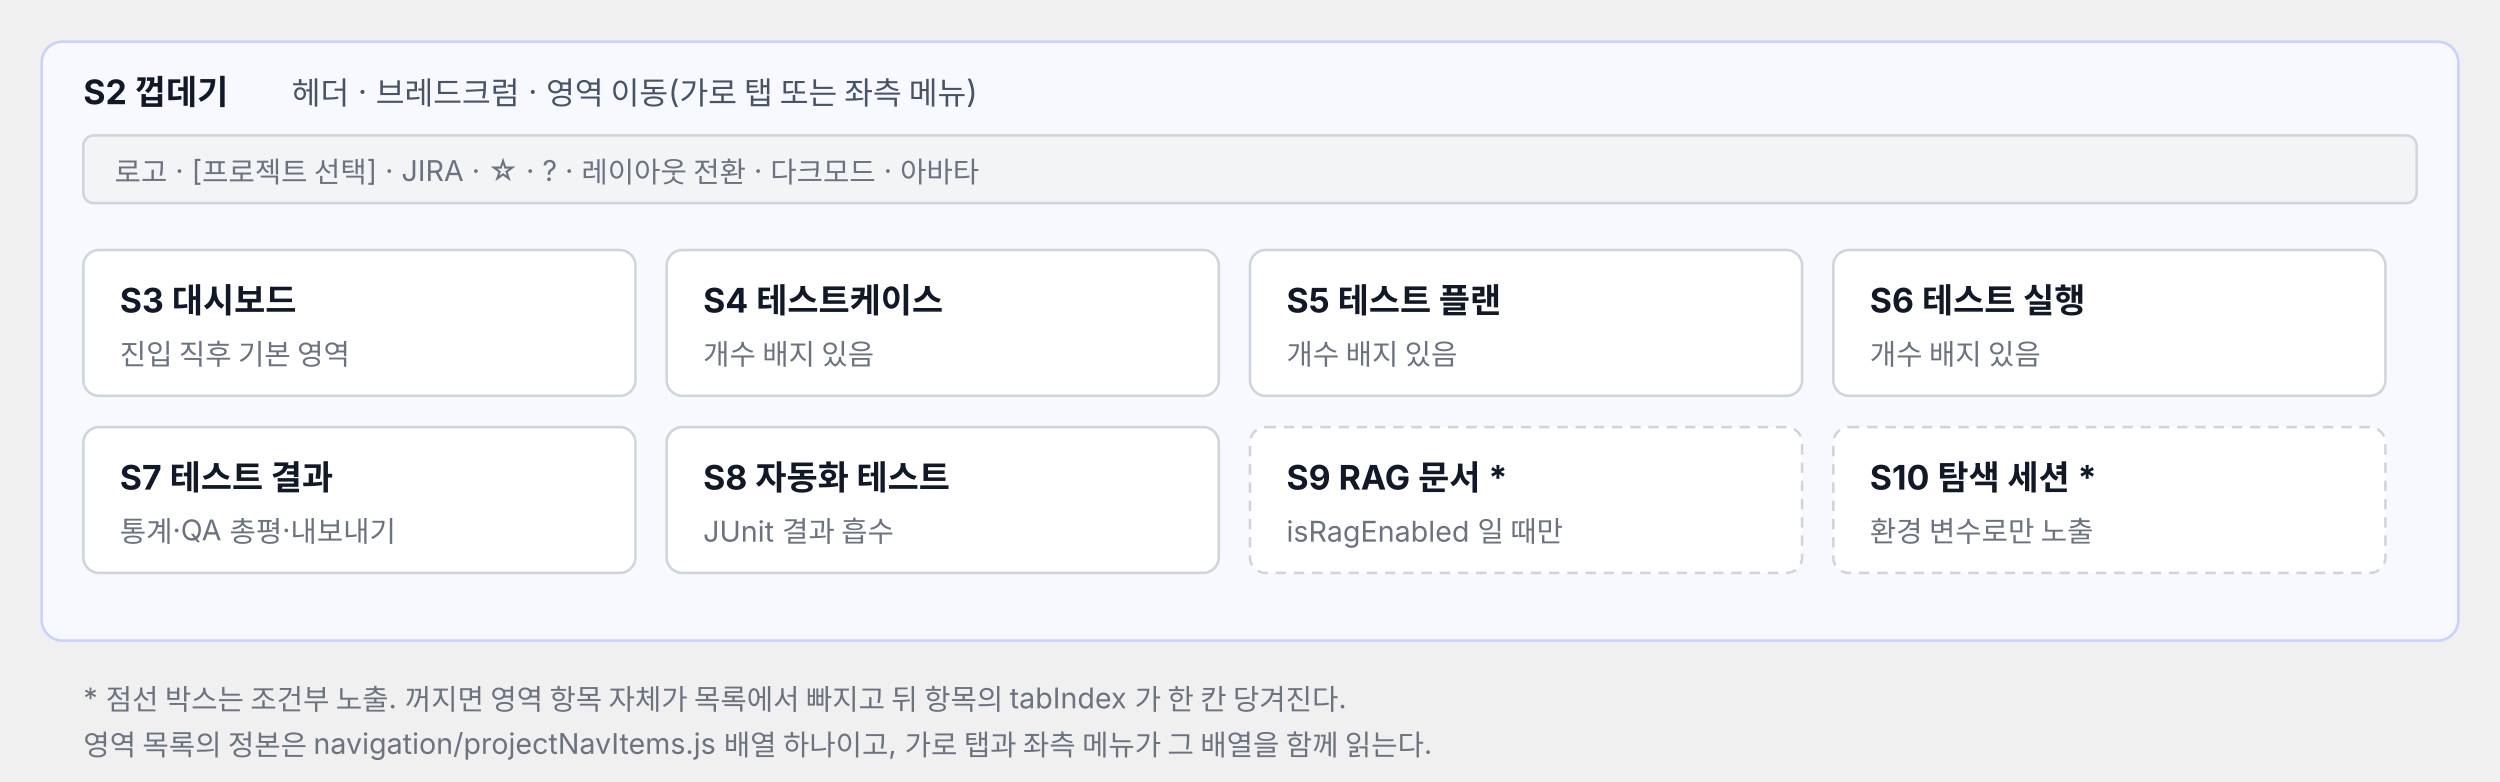
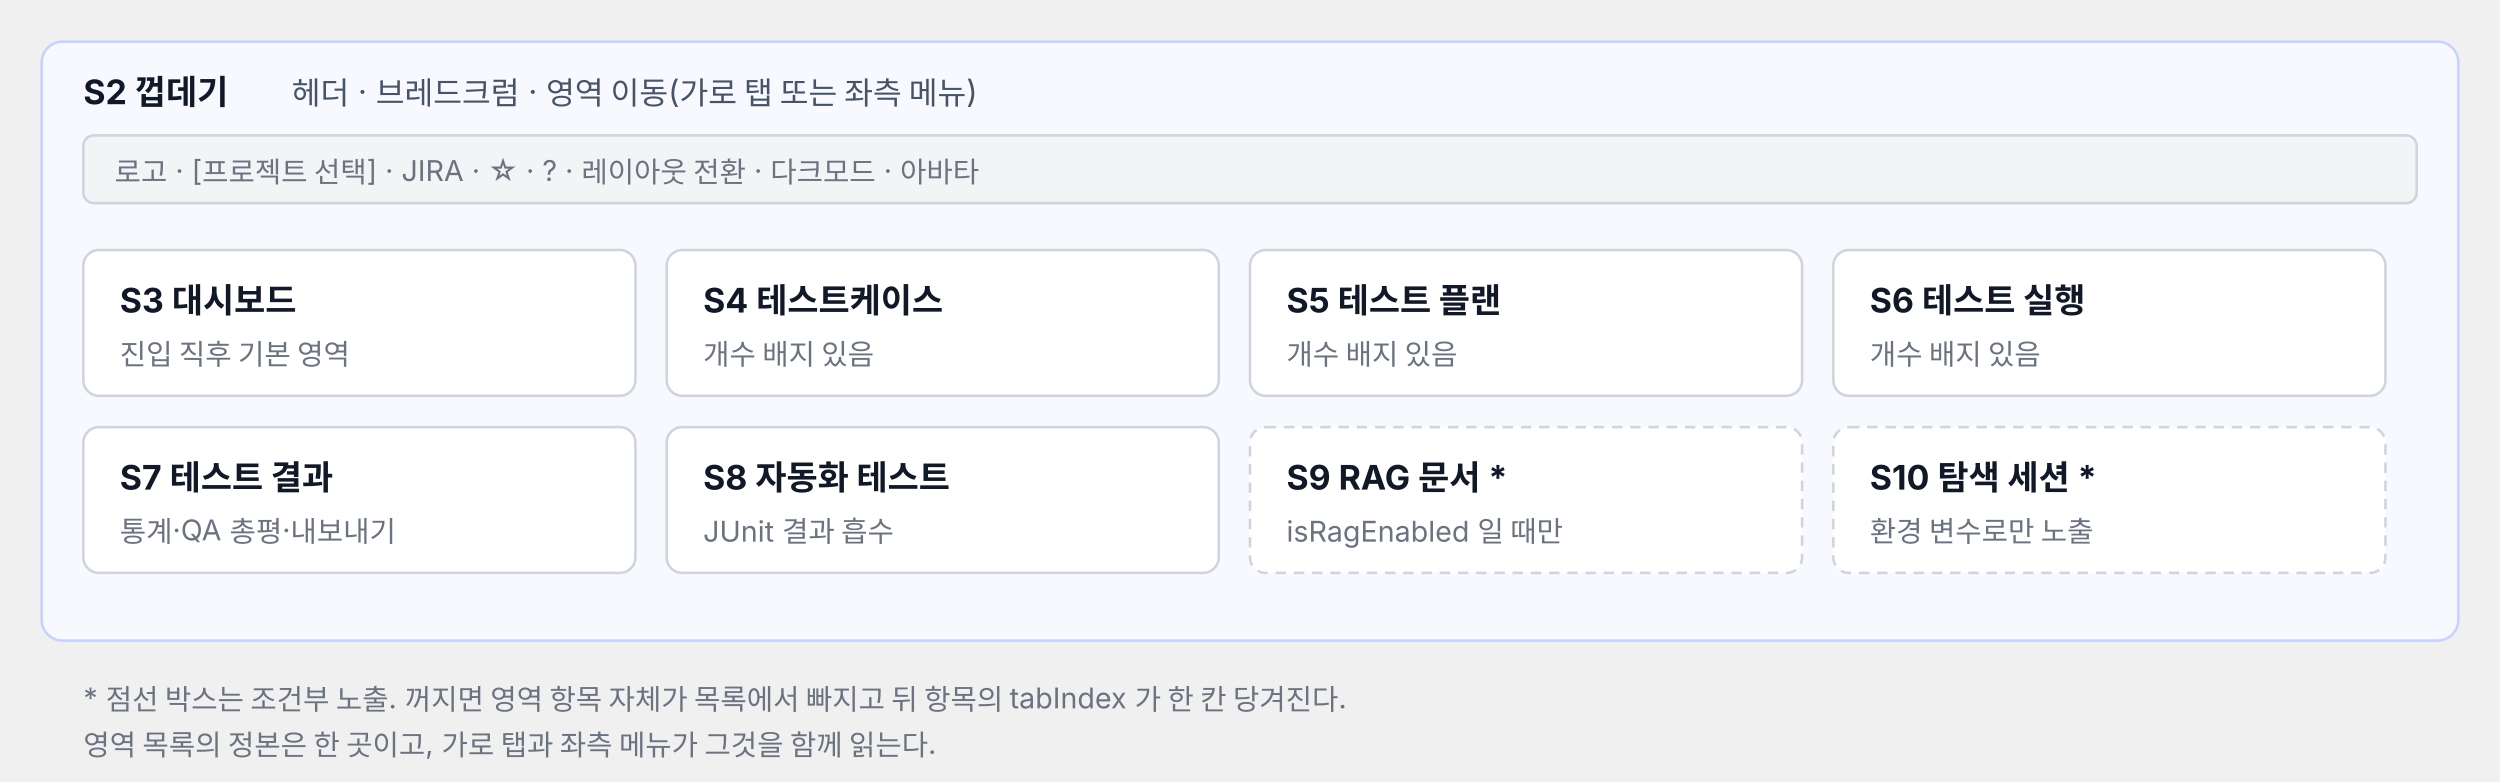
<svg xmlns="http://www.w3.org/2000/svg" viewBox="0 0 960 300" width="100%" role="img" aria-label="작업공간 껍데기 안의 영역 8개 배치">
  <defs>
    <style>
      .shell { fill: #f7f9ff; stroke: #c7d2fe; stroke-width: 1; }
      .box   { fill: #fff; stroke: #d0d5dd; stroke-width: 1; }
      .cond  { fill: #fff; stroke: #d0d5dd; stroke-width: 1; stroke-dasharray: 4 3; }
      .chrome{ fill: #f3f4f6; stroke: #d0d5dd; stroke-width: 1; }
      .label { font-family: -apple-system, 'Malgun Gothic', sans-serif; font-size: 13px; font-weight: bold; fill: #111827; }
      .desc  { font-family: -apple-system, 'Malgun Gothic', sans-serif; font-size: 12px; fill: #475467; }
      .tiny  { font-family: -apple-system, 'Malgun Gothic', sans-serif; font-size: 11px; fill: #6b7280; }
    </style>
  </defs>
  <rect class="shell" x="16" y="16" width="928" height="230" rx="8" />
  <text class="label" x="32" y="40">S2 껍데기</text>
  <text class="desc" x="112" y="40">헤더 · 브레드크럼 · 영역 이동(가로 탭 또는 좌측 메뉴)</text>
  <rect class="chrome" x="32" y="52" width="896" height="26" rx="4" />
  <text class="tiny" x="44" y="70">로고 · [프로젝트 선택] · JIRA · ☆ · ? · 레이아웃 전환 · 다크모드 · 아바타</text>
  <rect class="box" x="32" y="96" width="212" height="56" rx="6" />
  <text class="label" x="46" y="120">S3 대시보드</text>
  <text class="tiny" x="46" y="140">진입 직후 기본 영역</text>
  <rect class="box" x="256" y="96" width="212" height="56" rx="6" />
  <text class="label" x="270" y="120">S4 테스트케이스</text>
  <text class="tiny" x="270" y="140">개수 배지 있음</text>
  <rect class="box" x="480" y="96" width="212" height="56" rx="6" />
  <text class="label" x="494" y="120">S5 테스트 플랜</text>
  <text class="tiny" x="494" y="140">개수 배지 있음</text>
  <rect class="box" x="704" y="96" width="212" height="56" rx="6" />
  <text class="label" x="718" y="120">S6 테스트 실행</text>
  <text class="tiny" x="718" y="140">개수 배지 있음</text>
  <rect class="box" x="32" y="164" width="212" height="56" rx="6" />
  <text class="label" x="46" y="188">S7 테스트 결과</text>
  <text class="tiny" x="46" y="208">통계·QA 총평·내보내기</text>
  <rect class="box" x="256" y="164" width="212" height="56" rx="6" />
  <text class="label" x="270" y="188">S8 자동화 테스트</text>
  <text class="tiny" x="270" y="208">JUnit 결과 흡수</text>
  <rect class="cond" x="480" y="164" width="212" height="56" rx="6" />
  <text class="label" x="494" y="188">S9 RAG 문서 *</text>
  <text class="tiny" x="494" y="208">isRagEnabled 일 때만</text>
  <rect class="cond" x="704" y="164" width="212" height="56" rx="6" />
  <text class="label" x="718" y="188">S10 탐색 세션 *</text>
  <text class="tiny" x="718" y="208">환경 변수로만 노출</text>
  <text class="tiny" x="32" y="272">* 점선 박스는 조건부 노출. 꺼지면 영역 항목 자체가 목록에서 빠지고 뒤 항목의 tabIndex 가 한 칸 당겨진다.</text>
-   <text class="tiny" x="32" y="290">영역 목록의 정본은 navigation/projectNavItems.js 배열 하나이고, 가로 탭과 좌측 메뉴가 그 배열을 함께 읽는다.</text>
+   <text class="tiny" x="32" y="290">영역 목록의 정본은 한 곳이고, 가로 탭과 좌측 메뉴가 그것을 함께 읽는다.</text>
</svg>
